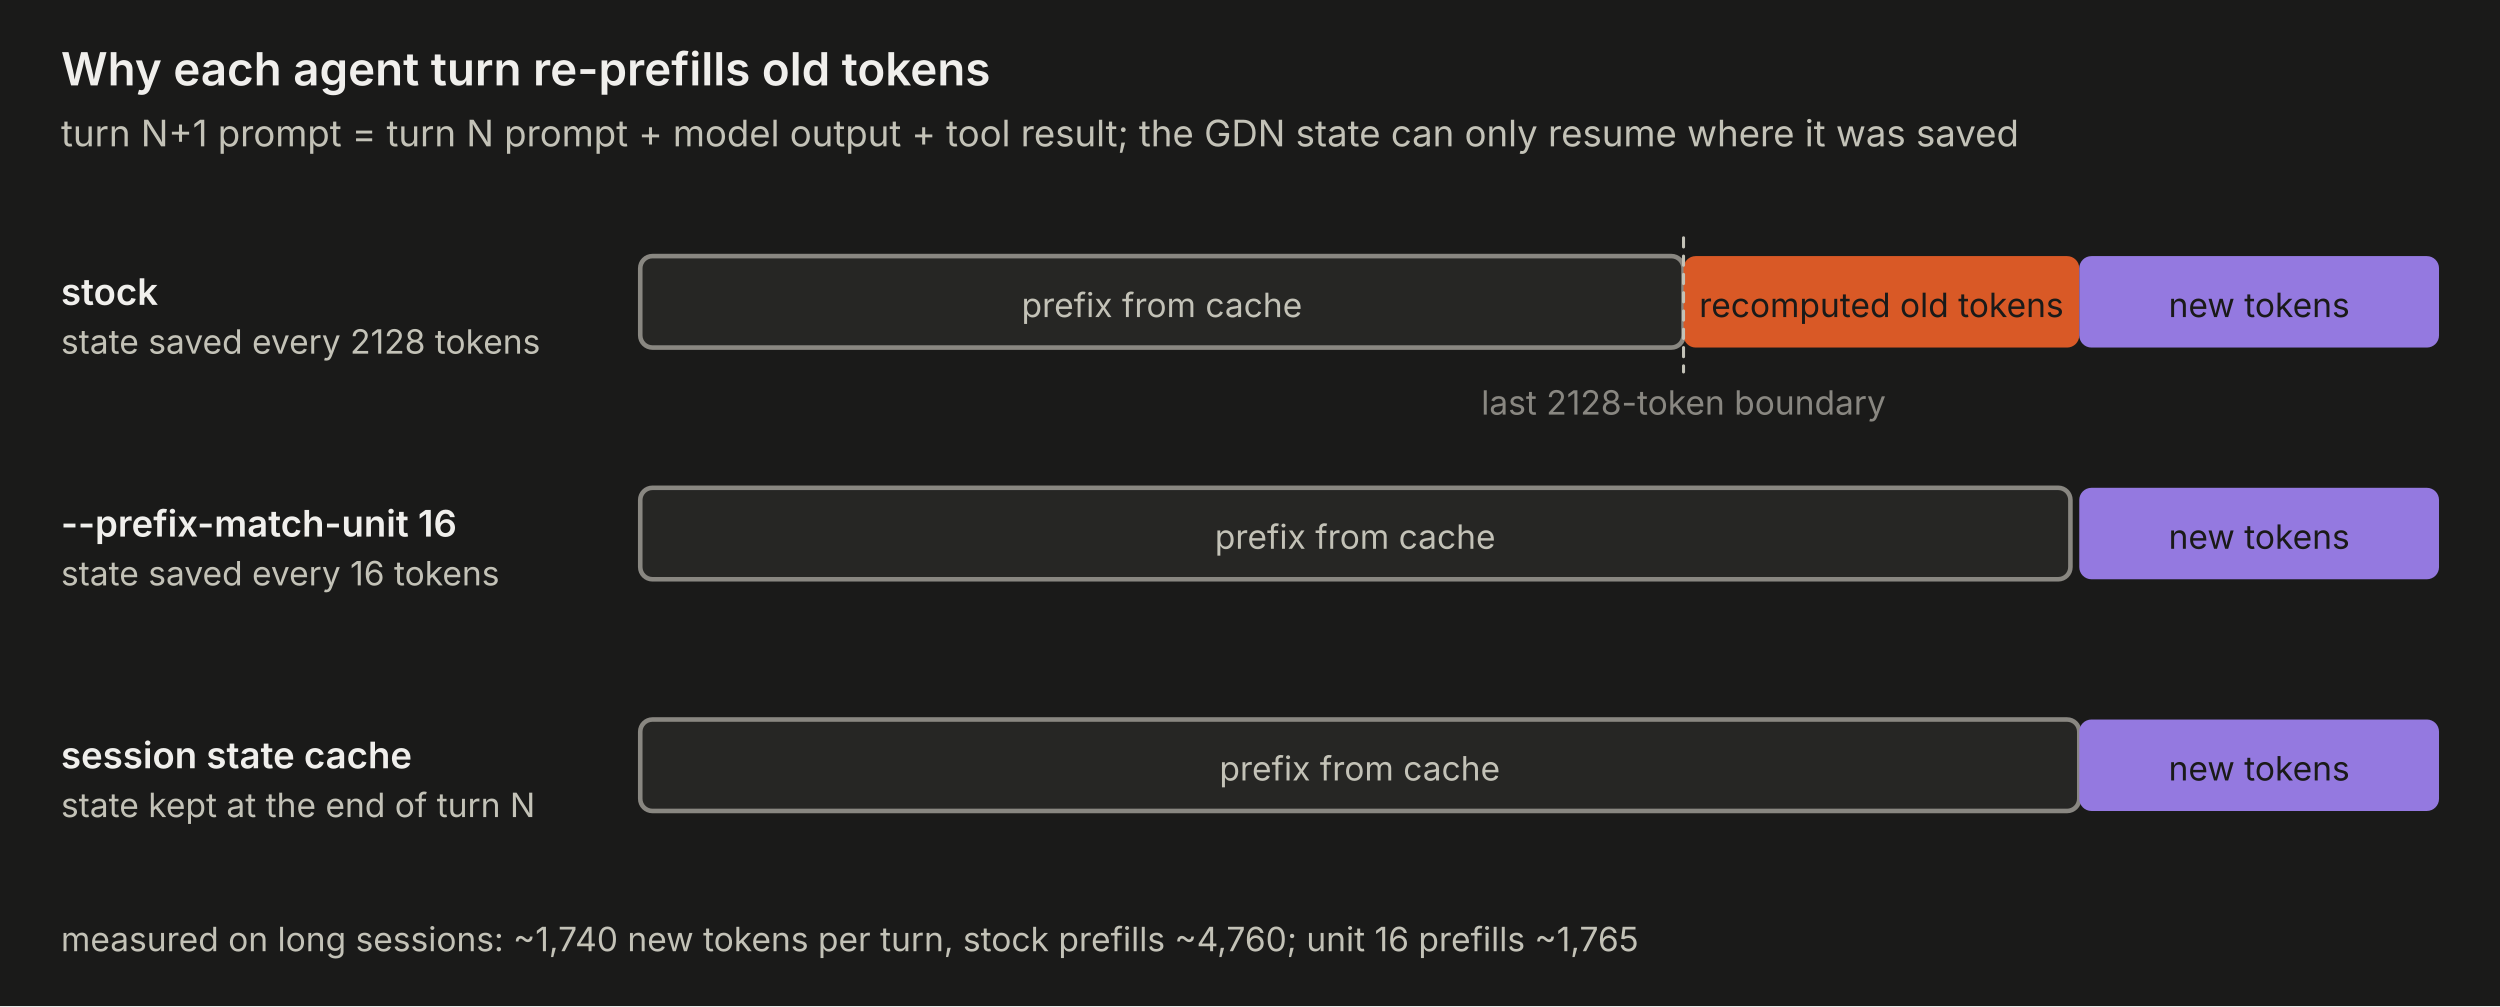
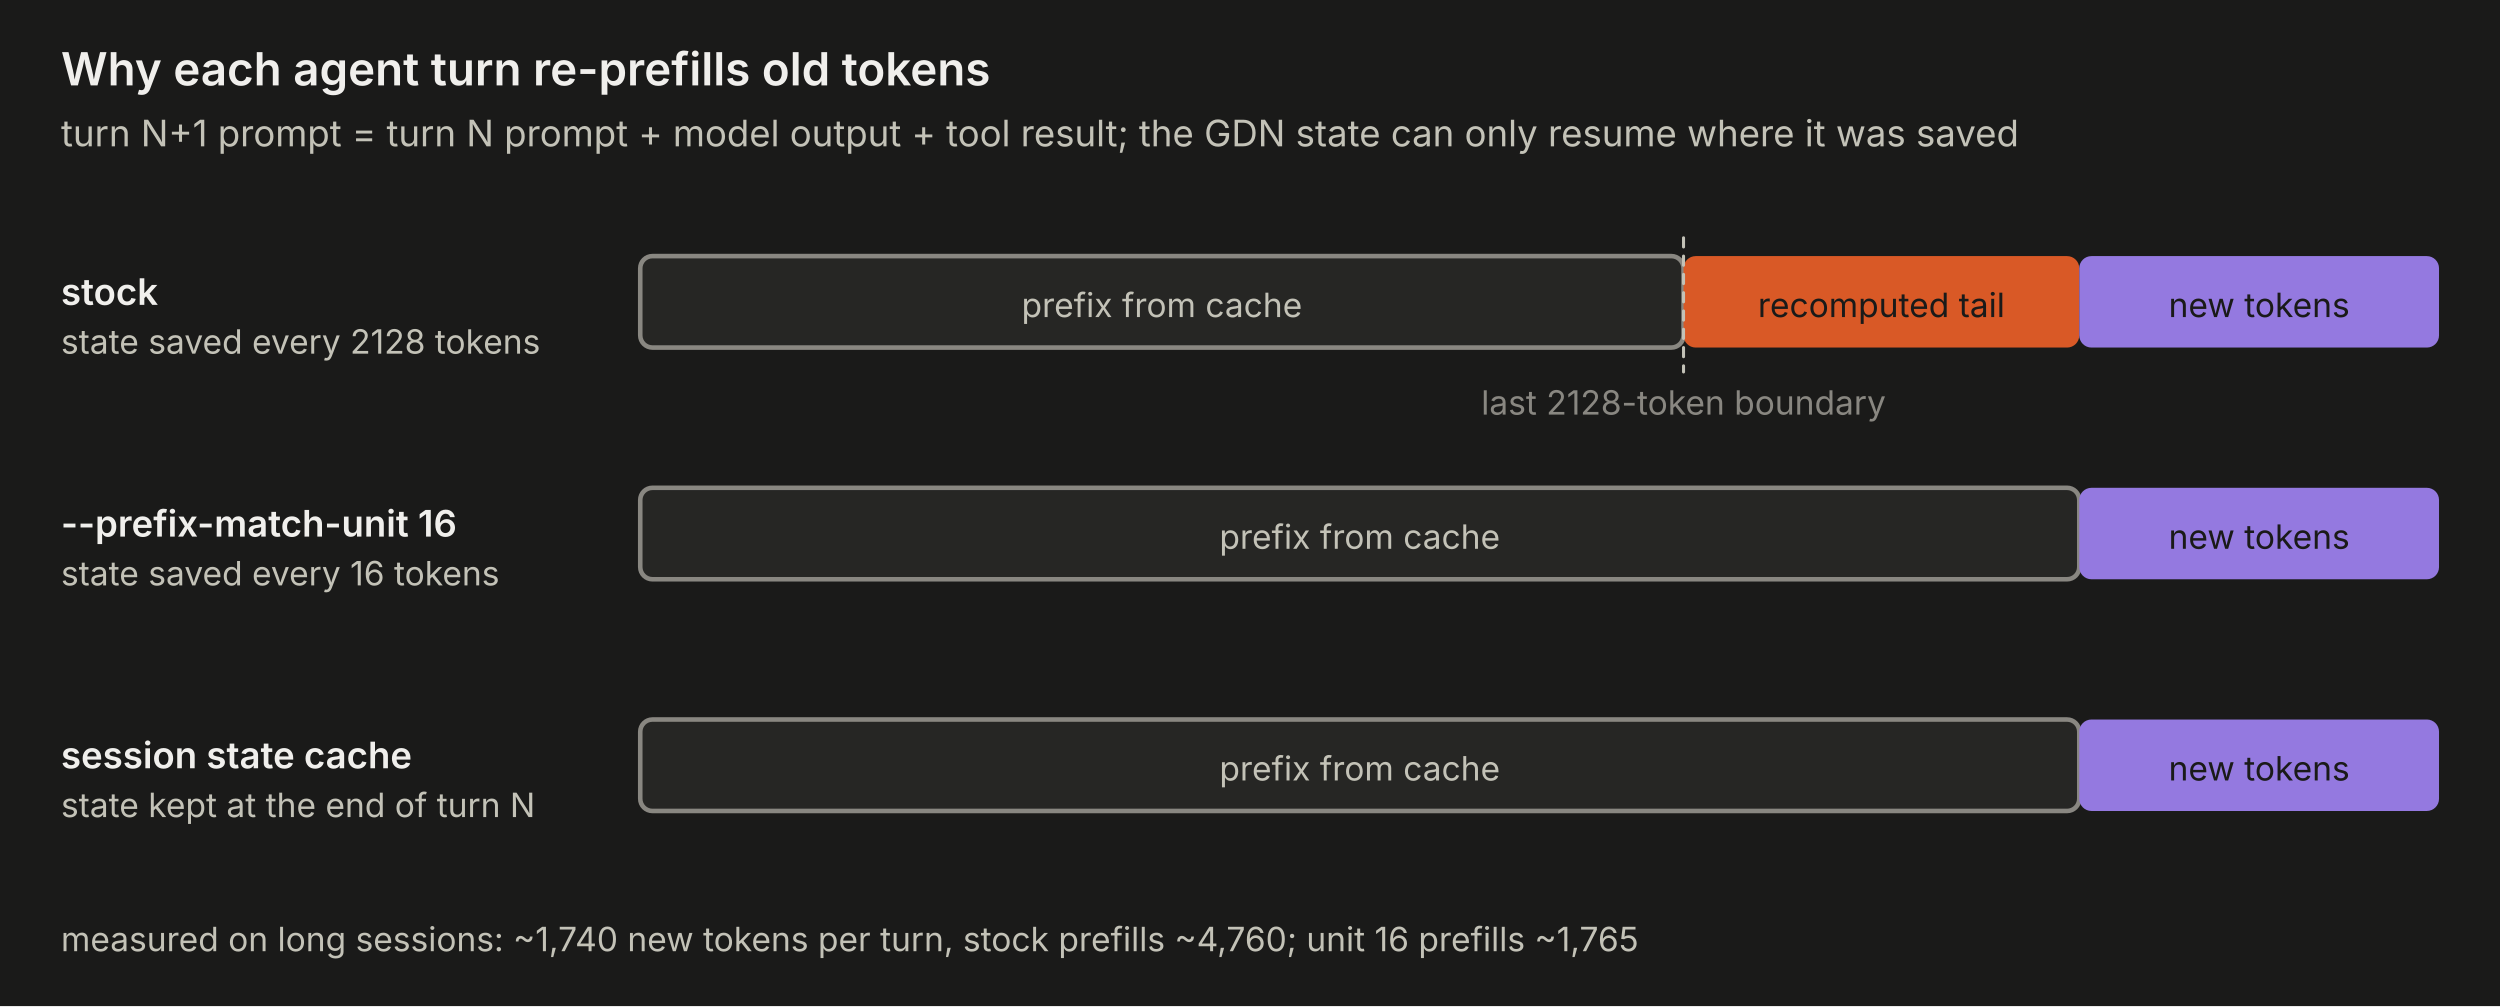
<svg xmlns="http://www.w3.org/2000/svg" viewBox="0 0 820 330" width="820" height="330" role="img" aria-label="With block-aligned GDN state caching every turn recomputes the old tail; a finer unit or a per-session state removes it" font-family="system-ui, -apple-system, Segoe UI, sans-serif">
  <defs />
  <rect width="100%" height="100%" fill="#1a1a19" />
  <text x="20.0" y="28.0" font-size="15" font-weight="600" fill="#f0efec" text-anchor="start">Why each agent turn re-prefills old tokens</text>
  <text x="20.0" y="48.0" font-size="12" font-weight="400" fill="#c3c2b7" text-anchor="start">turn N+1 prompt = turn N prompt + model output + tool result; the GDN state can only resume where it was saved</text>
  <text x="20.0" y="100.0" font-size="12" font-weight="600" fill="#f0efec" text-anchor="start">stock</text>
  <text x="20.0" y="116.0" font-size="11" font-weight="400" fill="#c3c2b7" text-anchor="start">state saved every 2128 tokens</text>
  <rect x="210.0" y="84.0" width="342.2" height="30.0" rx="4" fill="#262624" stroke="#898781" stroke-width="1.5" />
  <text x="381.1" y="104.0" font-size="11" font-weight="400" fill="#c3c2b7" text-anchor="middle">prefix from cache</text>
  <rect x="552.2" y="84.0" width="129.8" height="30.0" rx="4" fill="#d95926" />
-   <text x="617.1" y="104.0" font-size="11" font-weight="400" fill="#1a1a19" text-anchor="middle">recomputed old tokens</text>
+   <text x="617.1" y="104.0" font-size="11" font-weight="400" fill="#1a1a19" text-anchor="middle">recomputed tail</text>
  <rect x="682.0" y="84.0" width="118.0" height="30.0" rx="4" fill="#9479e0" />
  <text x="741.0" y="104.0" font-size="11" font-weight="400" fill="#1a1a19" text-anchor="middle">new tokens</text>
  <line x1="552.2" y1="78.0" x2="552.2" y2="122.0" stroke="#c3c2b7" stroke-width="1" stroke-dasharray="3 3" stroke-linecap="round" />
  <text x="552.2" y="136.0" font-size="11" font-weight="400" fill="#898781" text-anchor="middle">last 2128-token boundary</text>
  <text x="20.0" y="176.0" font-size="12" font-weight="600" fill="#f0efec" text-anchor="start">--prefix-match-unit 16</text>
  <text x="20.0" y="192.0" font-size="11" font-weight="400" fill="#c3c2b7" text-anchor="start">state saved every 16 tokens</text>
-   <rect x="210.0" y="160.0" width="469.1" height="30.0" rx="4" fill="#262624" stroke="#898781" stroke-width="1.5" />
-   <text x="444.5" y="180.0" font-size="11" font-weight="400" fill="#c3c2b7" text-anchor="middle">prefix from cache</text>
+   <rect x="210.0" y="160.0" width="472.0" height="30.0" rx="4" fill="#262624" stroke="#898781" stroke-width="1.5" />
+   <text x="446.0" y="180.0" font-size="11" font-weight="400" fill="#c3c2b7" text-anchor="middle">prefix from cache</text>
  <rect x="682.0" y="160.0" width="118.0" height="30.0" rx="4" fill="#9479e0" />
  <text x="741.0" y="180.0" font-size="11" font-weight="400" fill="#1a1a19" text-anchor="middle">new tokens</text>
  <text x="20.0" y="252.0" font-size="12" font-weight="600" fill="#f0efec" text-anchor="start">session state cache</text>
  <text x="20.0" y="268.0" font-size="11" font-weight="400" fill="#c3c2b7" text-anchor="start">state kept at the end of turn N</text>
  <rect x="210.0" y="236.0" width="472.0" height="30.0" rx="4" fill="#262624" stroke="#898781" stroke-width="1.5" />
  <text x="446.0" y="256.0" font-size="11" font-weight="400" fill="#c3c2b7" text-anchor="middle">prefix from cache</text>
  <rect x="682.0" y="236.0" width="118.0" height="30.0" rx="4" fill="#9479e0" />
  <text x="741.0" y="256.0" font-size="11" font-weight="400" fill="#1a1a19" text-anchor="middle">new tokens</text>
  <text x="20.0" y="312.0" font-size="11" font-weight="400" fill="#c3c2b7" text-anchor="start">measured on long sessions: ~1,740 new tokens per turn, stock prefills ~4,760; unit 16 prefills ~1,765</text>
</svg>
